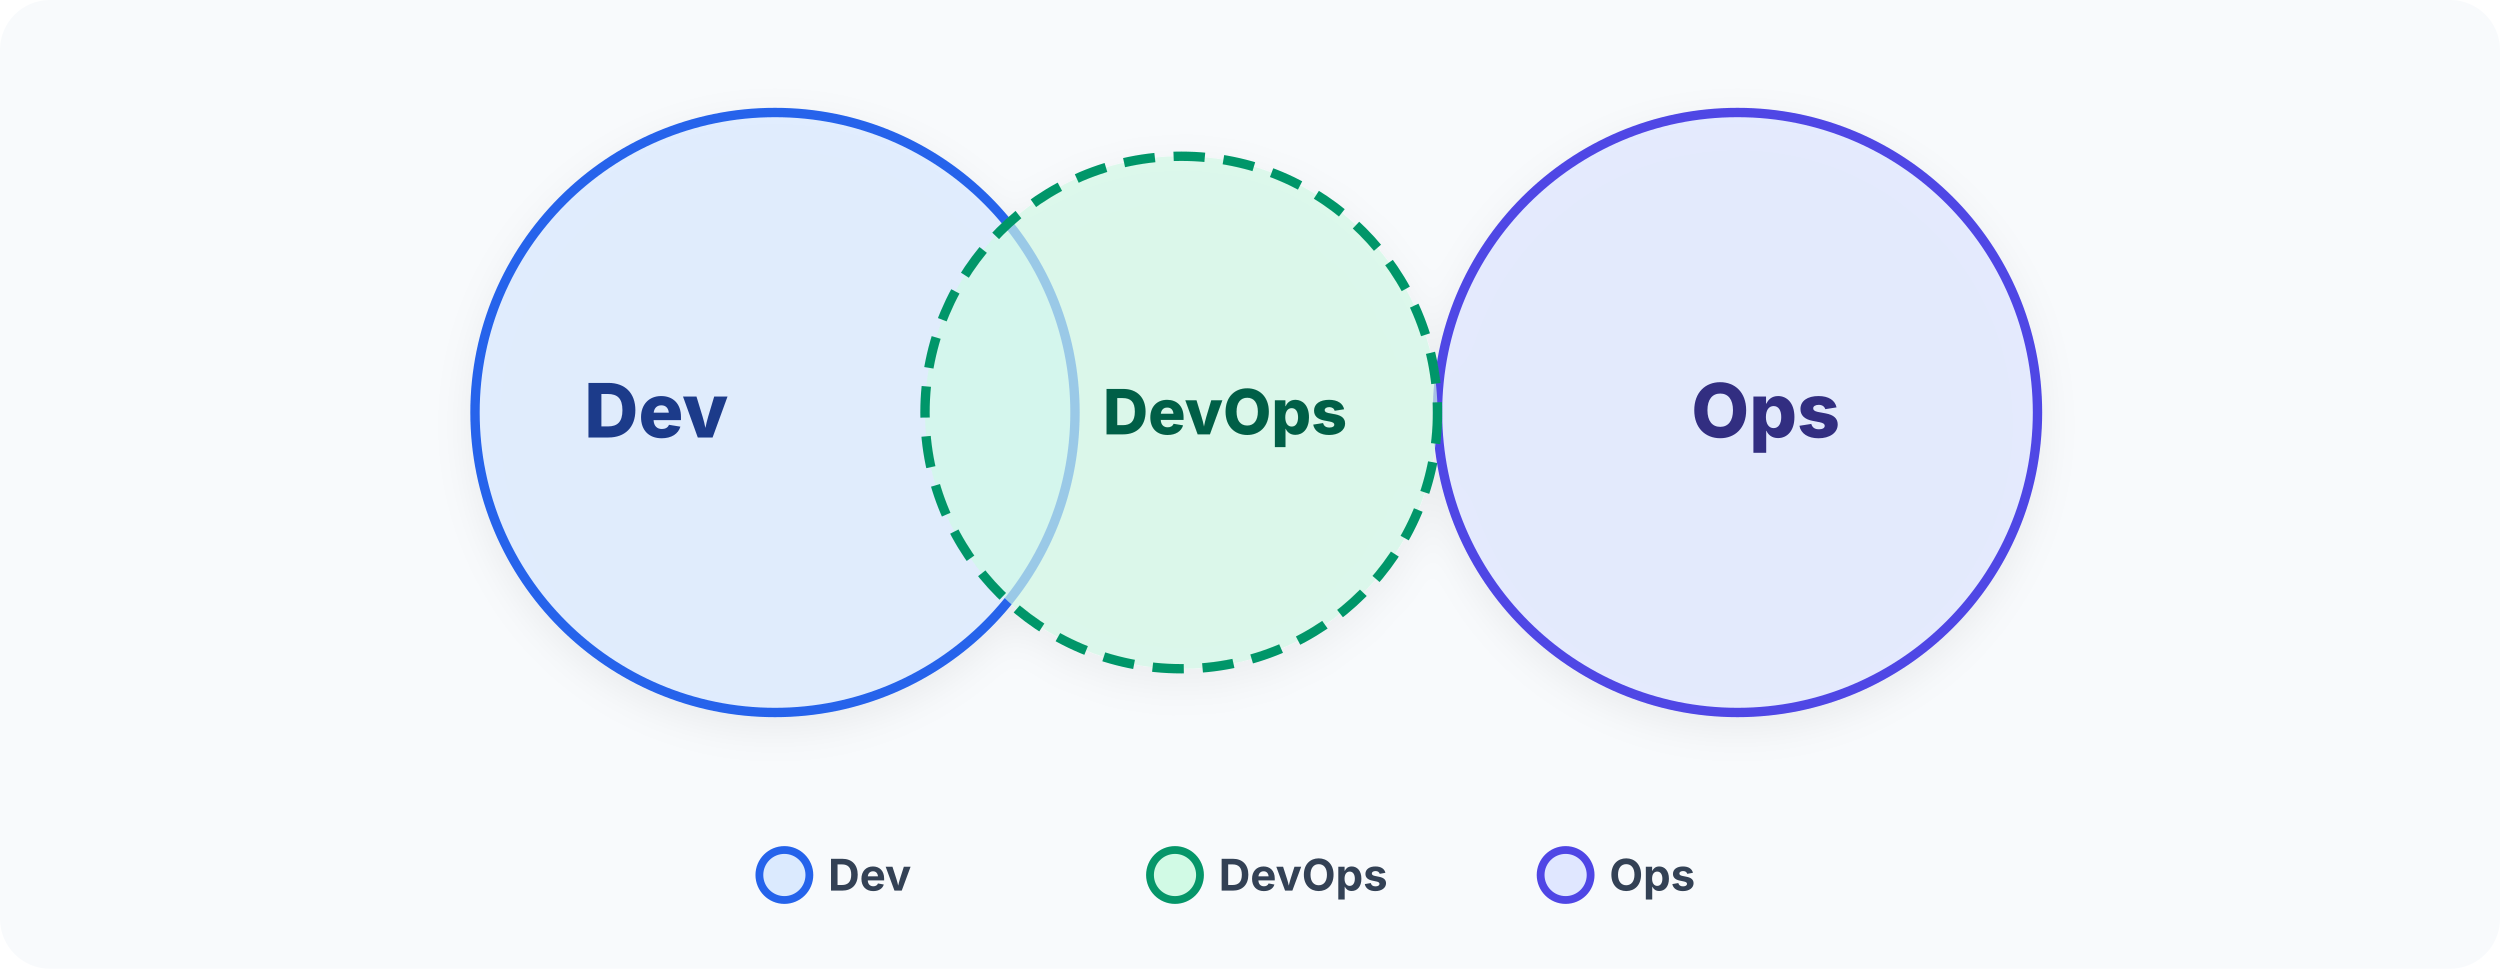
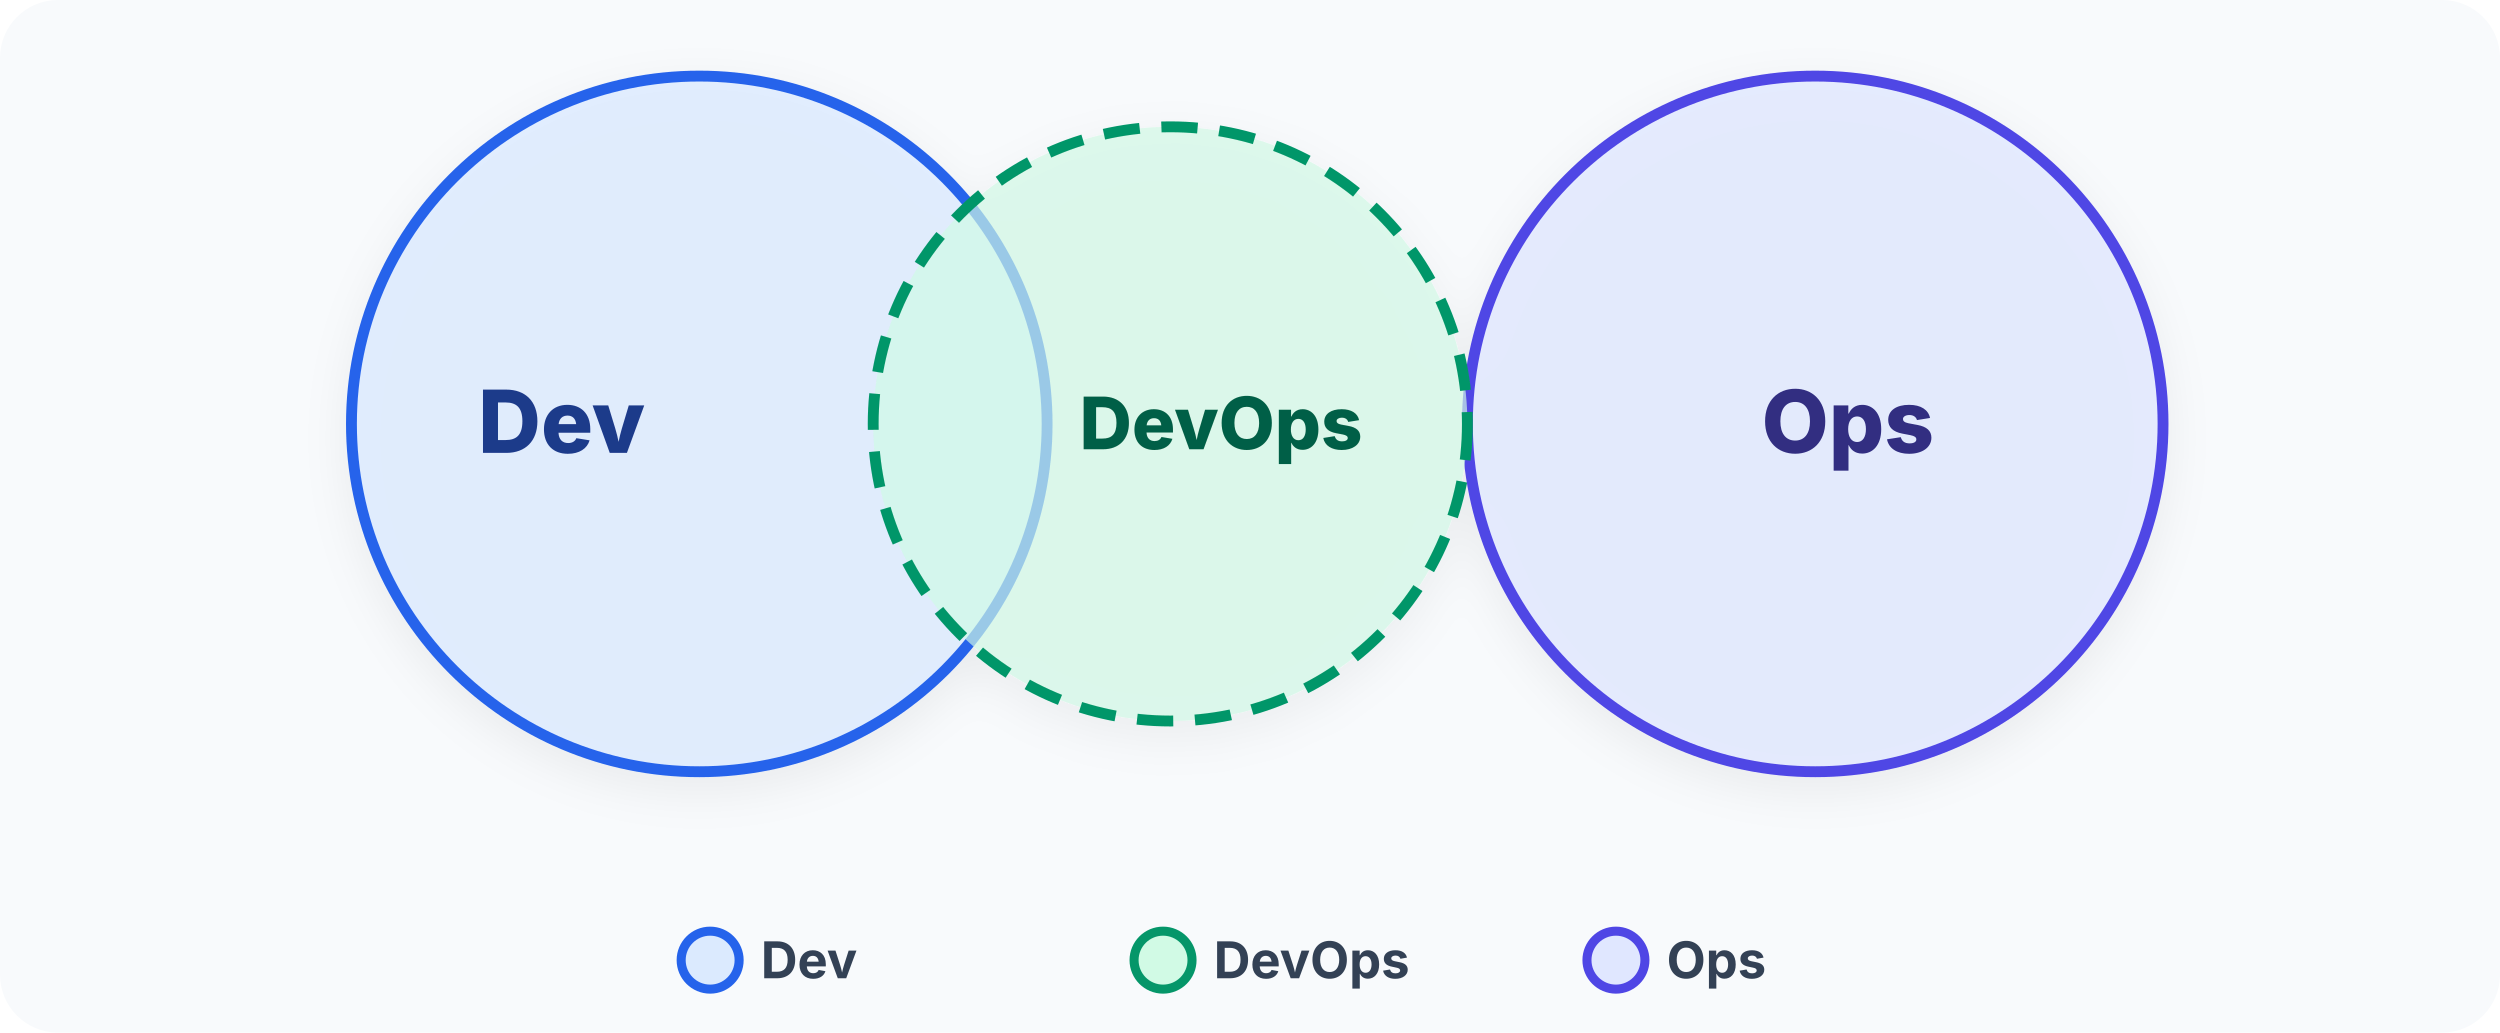
- <svg xmlns="http://www.w3.org/2000/svg" viewBox="0 0 800 310" width="800" height="310" font-family="'Inter', -apple-system, BlinkMacSystemFont, 'Segoe UI', sans-serif">
+ <svg xmlns="http://www.w3.org/2000/svg" viewBox="55 15 690 285" width="690" height="285" font-family="'Inter', -apple-system, BlinkMacSystemFont, 'Segoe UI', sans-serif">
  <defs>
    <filter id="tpShadow" x="-10%" y="-10%" width="120%" height="125%">
      <feDropShadow dx="0" dy="4" stdDeviation="6" flood-color="#0f172a" flood-opacity="0.07" />
    </filter>
  </defs>
-   <rect width="800" height="310" rx="16" fill="#f8fafc" />
+   <rect x="55" y="15" width="690" height="285" rx="16" fill="#f8fafc" />
  <g filter="url(#tpShadow)">
    <circle cx="248" cy="132" r="96" fill="#dbeafe" fill-opacity="0.82" stroke="#2563eb" stroke-width="3" />
    <text x="210" y="140" font-size="24" font-weight="800" fill="#1e3a8a" text-anchor="middle">Dev</text>
    <circle cx="556" cy="132" r="96" fill="#e0e7ff" fill-opacity="0.82" stroke="#4f46e5" stroke-width="3" />
    <text x="565" y="140" font-size="24" font-weight="800" fill="#312e81" text-anchor="middle">Ops</text>
    <circle cx="378" cy="132" r="82" fill="#d1fae5" fill-opacity="0.68" stroke="#059669" stroke-width="3" stroke-dasharray="10 6" />
    <text x="392" y="139" font-size="20" font-weight="800" fill="#065f46" text-anchor="middle">DevOps</text>
  </g>
  <g>
    <circle cx="251.0" cy="280" r="8" fill="#dbeafe" stroke="#2563eb" stroke-width="2.5" />
    <text x="265.0" y="285" font-size="14" font-weight="700" fill="#334155">Dev</text>
    <circle cx="376.0" cy="280" r="8" fill="#d1fae5" stroke="#059669" stroke-width="2.5" />
    <text x="390.0" y="285" font-size="14" font-weight="700" fill="#334155">DevOps</text>
    <circle cx="501.0" cy="280" r="8" fill="#e0e7ff" stroke="#4f46e5" stroke-width="2.5" />
    <text x="515.0" y="285" font-size="14" font-weight="700" fill="#334155">Ops</text>
  </g>
</svg>
